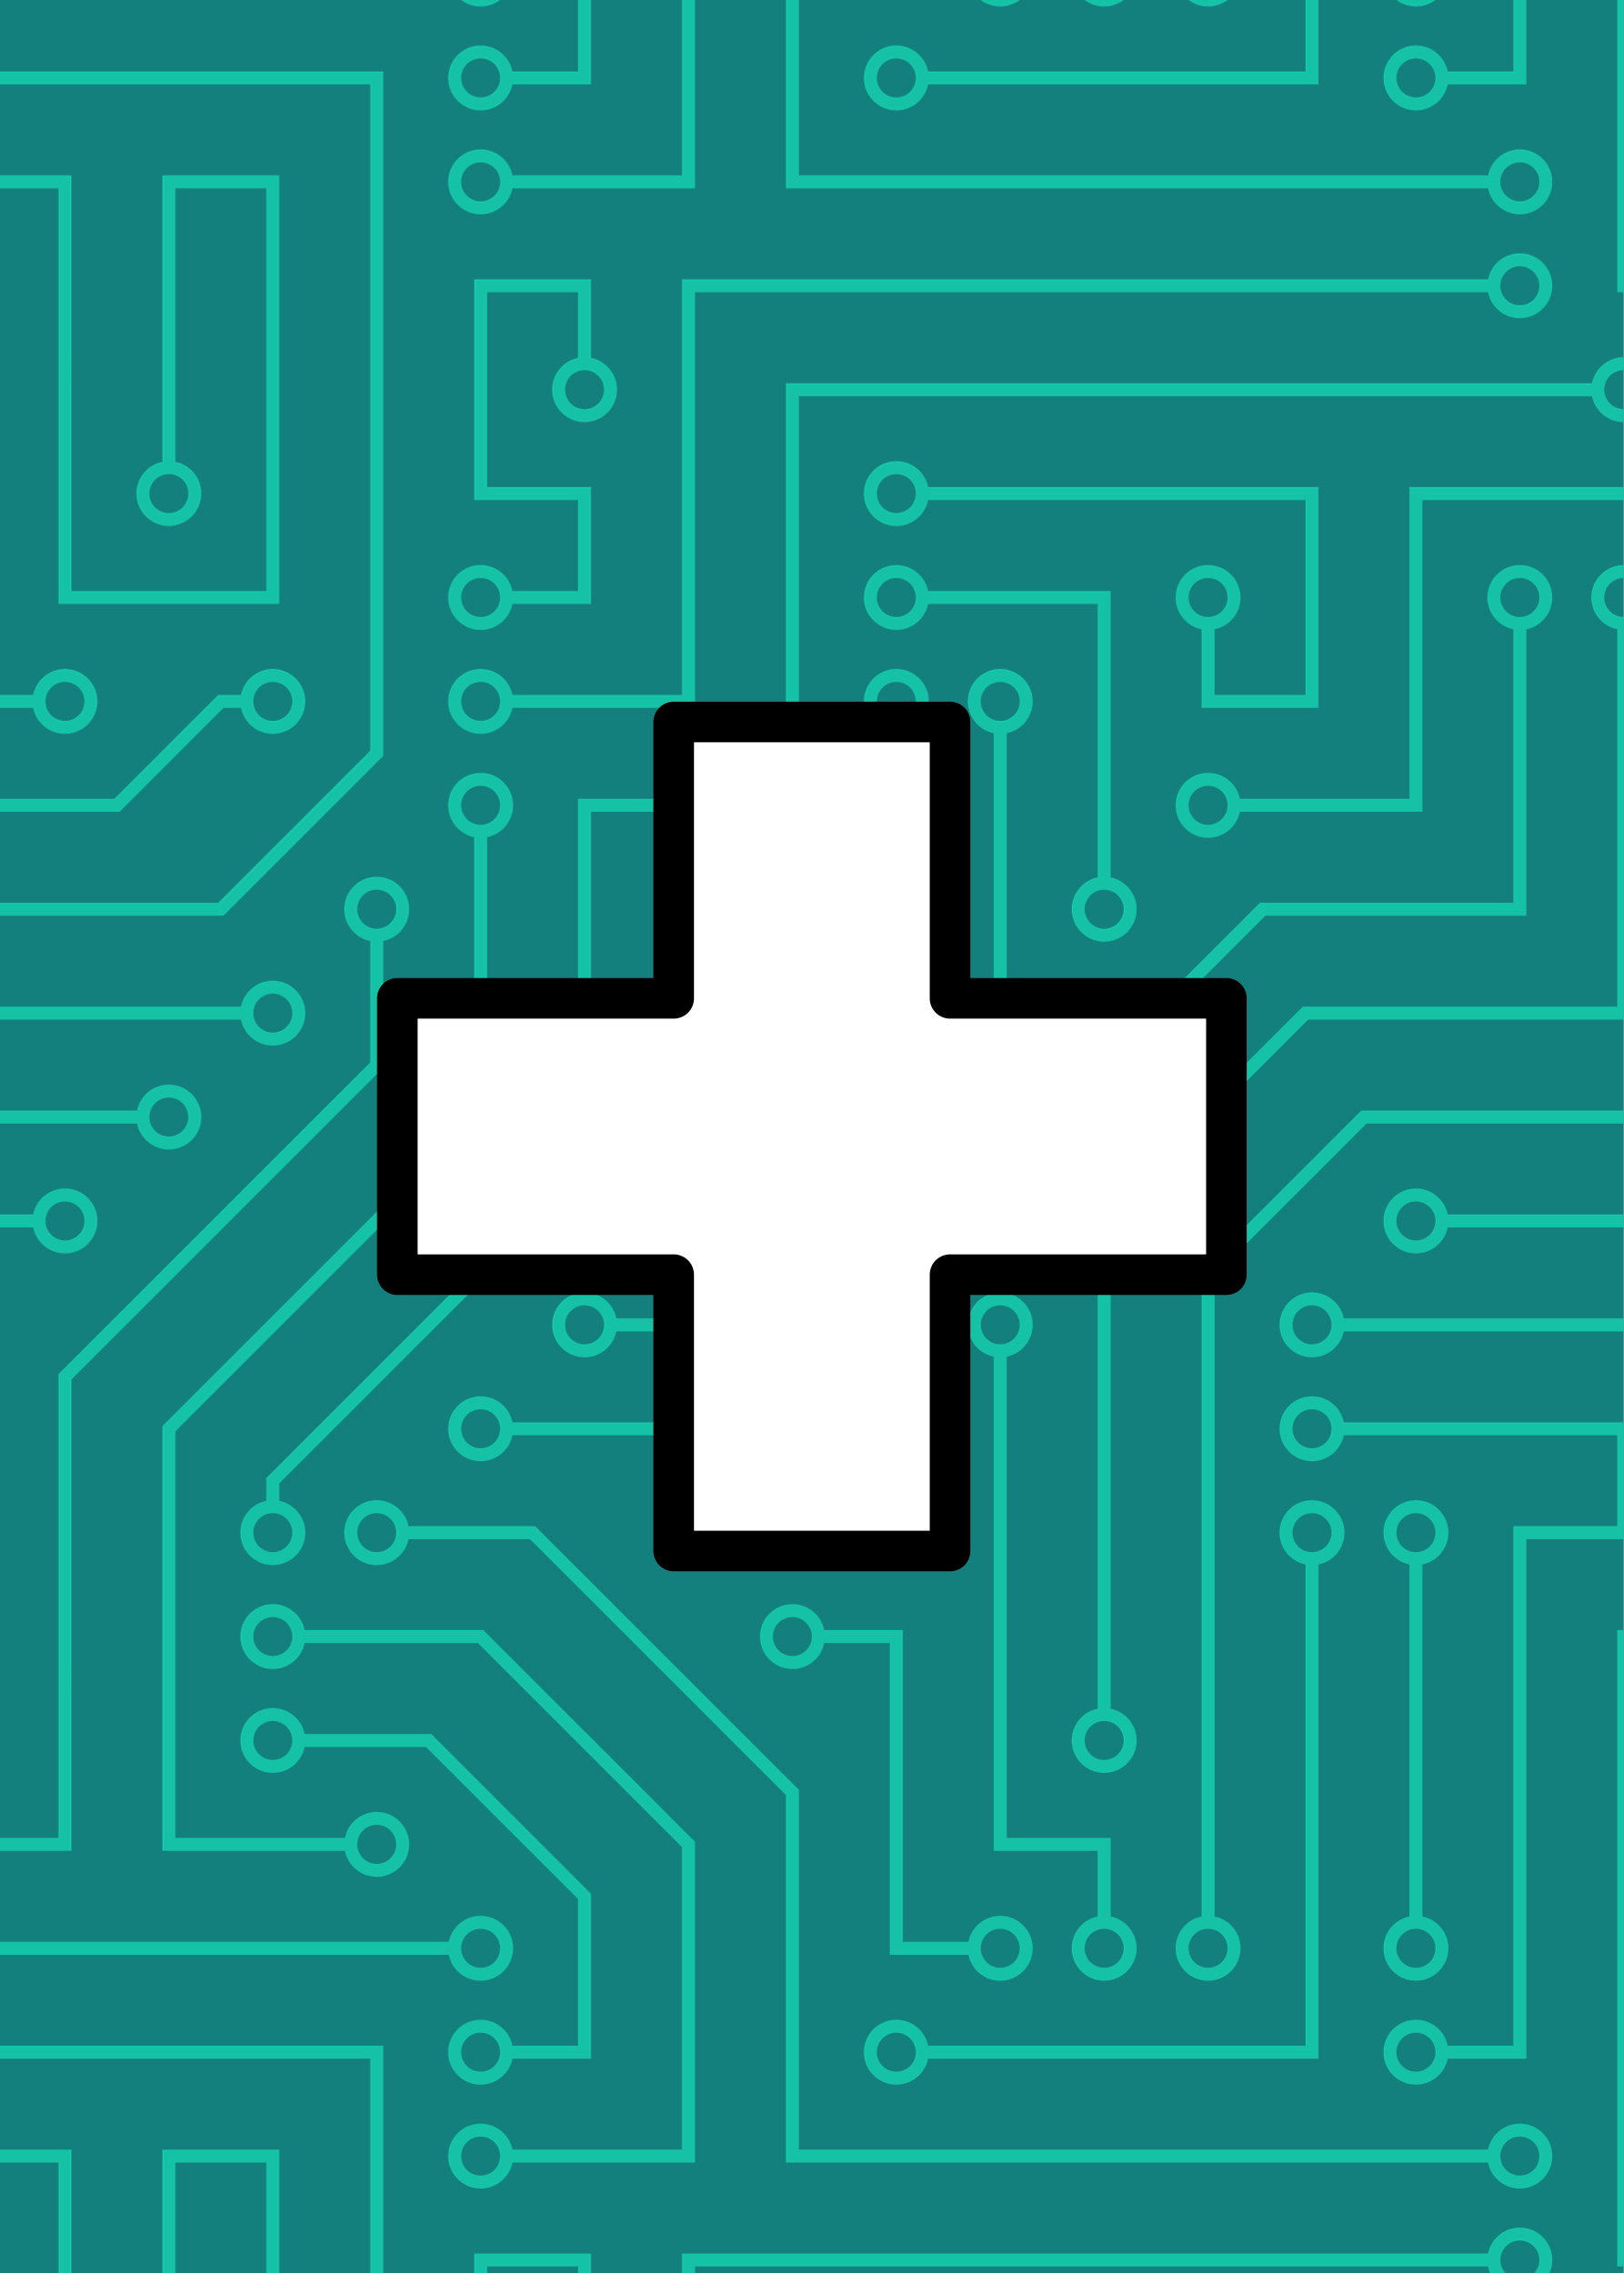
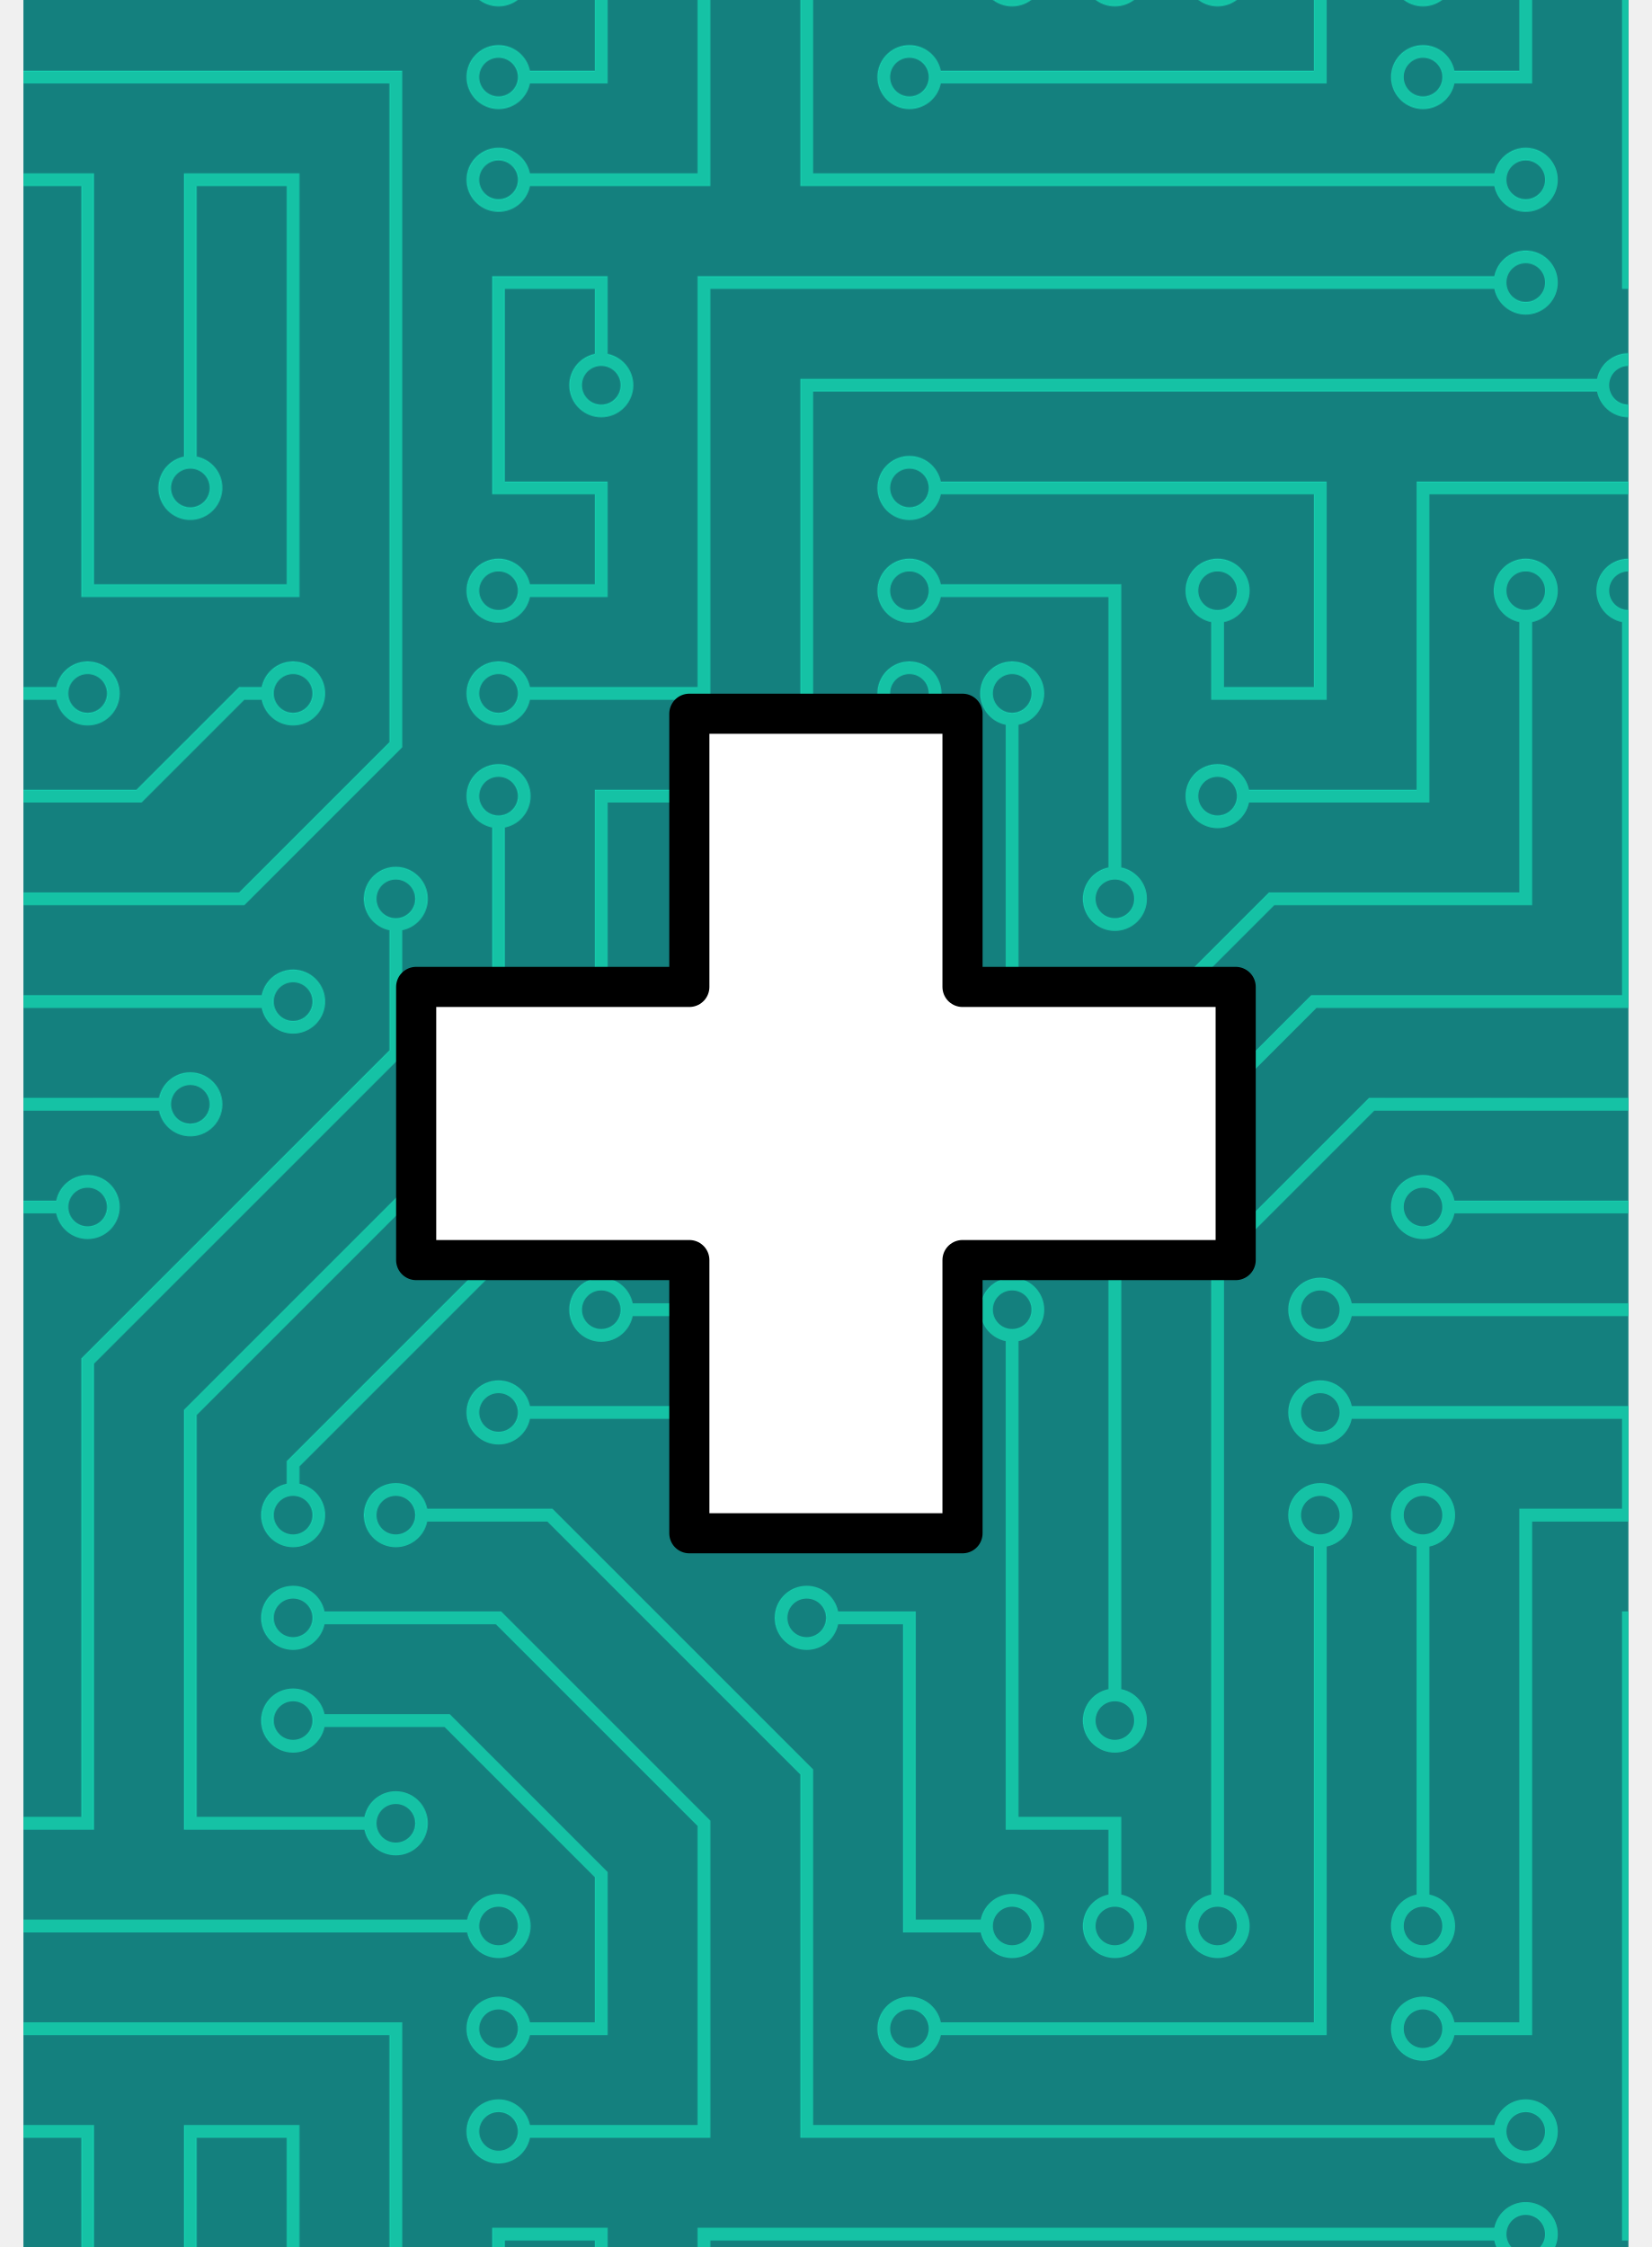
- <svg xmlns="http://www.w3.org/2000/svg" width="100%" viewBox="-2.5 -7.5 25 35" version="1.1">
+ <svg xmlns="http://www.w3.org/2000/svg" width="816px" height="1110px" viewBox="-2.5 -7.5 25 35" version="1.1">
  <defs>
    <pattern id="pattern" x="0" y="0" width="304" height="304" patternUnits="userSpaceOnUse" patternTransform="scale(0.1 0.1)">
      <path fill="#15c2a5" d="M44.1 224a5 5 0 1 1 0 2H0v-2h44.1zm160 48a5 5 0 1 1 0 2H82v-2h122.1zm57.8-46a5 5 0 1 1 0-2H304v2h-42.1zm0 16a5 5 0 1 1 0-2H304v2h-42.1zm6.2-114a5 5 0 1 1 0 2h-86.2a5 5 0 1 1 0-2h86.2zm-256-48a5 5 0 1 1 0 2H0v-2h12.1zm185.8 34a5 5 0 1 1 0-2h86.2a5 5 0 1 1 0 2h-86.2zM258 12.1a5 5 0 1 1-2 0V0h2v12.1zm-64 208a5 5 0 1 1-2 0v-54.2a5 5 0 1 1 2 0v54.2zm48-198.2V80h62v2h-64V21.9a5 5 0 1 1 2 0zm16 16V64h46v2h-48V37.9a5 5 0 1 1 2 0zm-128 96V208h16v12.1a5 5 0 1 1-2 0V210h-16v-76.1a5 5 0 1 1 2 0zm-5.9-21.9a5 5 0 1 1 0 2H114v48H85.9a5 5 0 1 1 0-2H112v-48h12.1zm-6.2 130a5 5 0 1 1 0-2H176v-74.1a5 5 0 1 1 2 0V242h-60.1zm-16-64a5 5 0 1 1 0-2H114v48h10.1a5 5 0 1 1 0 2H112v-48h-10.1zM66 284.1a5 5 0 1 1-2 0V274H50v30h-2v-32h18v12.1zM236.1 176a5 5 0 1 1 0 2H226v94h48v32h-2v-30h-48v-98h12.1zm25.8-30a5 5 0 1 1 0-2H274v44.1a5 5 0 1 1-2 0V146h-10.1zm-64 96a5 5 0 1 1 0-2H208v-80h16v-14h-42.1a5 5 0 1 1 0-2H226v18h-16v80h-12.1zm86.2-210a5 5 0 1 1 0 2H272V0h2v32h10.1zM98 101.9V146H53.9a5 5 0 1 1 0-2H96v-42.1a5 5 0 1 1 2 0zM53.9 34a5 5 0 1 1 0-2H80V0h2v34H53.9zm60.1 3.9V66H82v64H69.9a5 5 0 1 1 0-2H80V64h32V37.9a5 5 0 1 1 2 0zM101.9 82a5 5 0 1 1 0-2H128V37.9a5 5 0 1 1 2 0V82h-28.1zm16-64a5 5 0 1 1 0-2H146v44.1a5 5 0 1 1-2 0V18h-26.1zm102.2 270a5 5 0 1 1 0 2H98v14h-2v-16h124.1zM242 149.9V160h16v34h-16v62h48v48h-2v-46h-48v-66h16v-30h-16v-12.1a5 5 0 1 1 2 0zM53.9 18a5 5 0 1 1 0-2H64V2H48V0h18v18H53.9zm112 32a5 5 0 1 1 0-2H192V0h50v2h-48v48h-28.1zm-48-48a5 5 0 0 1-9.8-2h2.07a3 3 0 1 0 5.66 0H178v34h-18V21.9a5 5 0 1 1 2 0V32h14V2h-58.1zm0 96a5 5 0 1 1 0-2H137l32-32h39V21.9a5 5 0 1 1 2 0V66h-40.17l-32 32H117.9zm28.1 90.1a5 5 0 1 1-2 0v-76.51L175.59 80H224V21.9a5 5 0 1 1 2 0V82h-49.59L146 112.41v75.69zm16 32a5 5 0 1 1-2 0v-99.51L184.59 96H300.1a5 5 0 0 1 3.9-3.9v2.07a3 3 0 0 0 0 5.66v2.07a5 5 0 0 1-3.9-3.9H185.41L162 121.41v98.69zm-144-64a5 5 0 1 1-2 0v-3.51l48-48V48h32V0h2v50H66v55.41l-48 48v2.69zM50 53.9v43.51l-48 48V208h26.1a5 5 0 1 1 0 2H0v-65.41l48-48V53.9a5 5 0 1 1 2 0zm-16 16V89.41l-34 34v-2.82l32-32V69.9a5 5 0 1 1 2 0zM12.1 32a5 5 0 1 1 0 2H9.41L0 43.41V40.6L8.59 32h3.51zm265.8 18a5 5 0 1 1 0-2h18.69l7.41-7.41v2.82L297.41 50H277.9zm-16 160a5 5 0 1 1 0-2H288v-71.41l16-16v2.82l-14 14V210h-28.1zm-208 32a5 5 0 1 1 0-2H64v-22.59L40.59 194H21.9a5 5 0 1 1 0-2H41.41L66 216.59V242H53.9zm150.2 14a5 5 0 1 1 0 2H96v-56.6L56.6 162H37.9a5 5 0 1 1 0-2h19.5L98 200.6V256h106.1zm-150.2 2a5 5 0 1 1 0-2H80v-46.59L48.59 178H21.9a5 5 0 1 1 0-2H49.41L82 208.59V258H53.9zM34 39.8v1.61L9.41 66H0v-2h8.59L32 40.59V0h2v39.8zM2 300.1a5 5 0 0 1 3.9 3.9H3.83A3 3 0 0 0 0 302.17V256h18v48h-2v-46H2v42.1zM34 241v63h-2v-62H0v-2h34v1zM17 18H0v-2h16V0h2v18h-1zm273-2h14v2h-16V0h2v16zm-32 273v15h-2v-14h-14v14h-2v-16h18v1zM0 92.1A5.02 5.02 0 0 1 6 97a5 5 0 0 1-6 4.9v-2.07a3 3 0 1 0 0-5.66V92.1zM80 272h2v32h-2v-32zm37.9 32h-2.07a3 3 0 0 0-5.66 0h-2.07a5 5 0 0 1 9.8 0zM5.9 0A5.02 5.02 0 0 1 0 5.9V3.83A3 3 0 0 0 3.83 0H5.9zm294.2 0h2.07A3 3 0 0 0 304 3.83V5.9a5 5 0 0 1-3.9-5.9zm3.9 300.1v2.07a3 3 0 0 0-1.83 1.83h-2.07a5 5 0 0 1 3.9-3.9zM97 100a3 3 0 1 0 0-6 3 3 0 0 0 0 6zm0-16a3 3 0 1 0 0-6 3 3 0 0 0 0 6zm16 16a3 3 0 1 0 0-6 3 3 0 0 0 0 6zm16 16a3 3 0 1 0 0-6 3 3 0 0 0 0 6zm0 16a3 3 0 1 0 0-6 3 3 0 0 0 0 6zm-48 32a3 3 0 1 0 0-6 3 3 0 0 0 0 6zm16 16a3 3 0 1 0 0-6 3 3 0 0 0 0 6zm32 48a3 3 0 1 0 0-6 3 3 0 0 0 0 6zm-16 16a3 3 0 1 0 0-6 3 3 0 0 0 0 6zm32-16a3 3 0 1 0 0-6 3 3 0 0 0 0 6zm0-32a3 3 0 1 0 0-6 3 3 0 0 0 0 6zm16 32a3 3 0 1 0 0-6 3 3 0 0 0 0 6zm32 16a3 3 0 1 0 0-6 3 3 0 0 0 0 6zm0-16a3 3 0 1 0 0-6 3 3 0 0 0 0 6zm-16-64a3 3 0 1 0 0-6 3 3 0 0 0 0 6zm16 0a3 3 0 1 0 0-6 3 3 0 0 0 0 6zm16 96a3 3 0 1 0 0-6 3 3 0 0 0 0 6zm0 16a3 3 0 1 0 0-6 3 3 0 0 0 0 6zm16 16a3 3 0 1 0 0-6 3 3 0 0 0 0 6zm16-144a3 3 0 1 0 0-6 3 3 0 0 0 0 6zm0 32a3 3 0 1 0 0-6 3 3 0 0 0 0 6zm16-32a3 3 0 1 0 0-6 3 3 0 0 0 0 6zm16-16a3 3 0 1 0 0-6 3 3 0 0 0 0 6zm-96 0a3 3 0 1 0 0-6 3 3 0 0 0 0 6zm0 16a3 3 0 1 0 0-6 3 3 0 0 0 0 6zm16-32a3 3 0 1 0 0-6 3 3 0 0 0 0 6zm96 0a3 3 0 1 0 0-6 3 3 0 0 0 0 6zm-16-64a3 3 0 1 0 0-6 3 3 0 0 0 0 6zm16-16a3 3 0 1 0 0-6 3 3 0 0 0 0 6zm-32 0a3 3 0 1 0 0-6 3 3 0 0 0 0 6zm0-16a3 3 0 1 0 0-6 3 3 0 0 0 0 6zm-16 0a3 3 0 1 0 0-6 3 3 0 0 0 0 6zm-16 0a3 3 0 1 0 0-6 3 3 0 0 0 0 6zm-16 0a3 3 0 1 0 0-6 3 3 0 0 0 0 6zM49 36a3 3 0 1 0 0-6 3 3 0 0 0 0 6zm-32 0a3 3 0 1 0 0-6 3 3 0 0 0 0 6zm32 16a3 3 0 1 0 0-6 3 3 0 0 0 0 6zM33 68a3 3 0 1 0 0-6 3 3 0 0 0 0 6zm16-48a3 3 0 1 0 0-6 3 3 0 0 0 0 6zm0 240a3 3 0 1 0 0-6 3 3 0 0 0 0 6zm16 32a3 3 0 1 0 0-6 3 3 0 0 0 0 6zm-16-64a3 3 0 1 0 0-6 3 3 0 0 0 0 6zm0 16a3 3 0 1 0 0-6 3 3 0 0 0 0 6zm-16-32a3 3 0 1 0 0-6 3 3 0 0 0 0 6zm80-176a3 3 0 1 0 0-6 3 3 0 0 0 0 6zm16 0a3 3 0 1 0 0-6 3 3 0 0 0 0 6zm-16-16a3 3 0 1 0 0-6 3 3 0 0 0 0 6zm32 48a3 3 0 1 0 0-6 3 3 0 0 0 0 6zm16-16a3 3 0 1 0 0-6 3 3 0 0 0 0 6zm0-32a3 3 0 1 0 0-6 3 3 0 0 0 0 6zm112 176a3 3 0 1 0 0-6 3 3 0 0 0 0 6zm-16 16a3 3 0 1 0 0-6 3 3 0 0 0 0 6zm0 16a3 3 0 1 0 0-6 3 3 0 0 0 0 6zm0 16a3 3 0 1 0 0-6 3 3 0 0 0 0 6zM17 180a3 3 0 1 0 0-6 3 3 0 0 0 0 6zm0 16a3 3 0 1 0 0-6 3 3 0 0 0 0 6zm0-32a3 3 0 1 0 0-6 3 3 0 0 0 0 6zm16 0a3 3 0 1 0 0-6 3 3 0 0 0 0 6zM17 84a3 3 0 1 0 0-6 3 3 0 0 0 0 6zm32 64a3 3 0 1 0 0-6 3 3 0 0 0 0 6zm16-16a3 3 0 1 0 0-6 3 3 0 0 0 0 6z" />
    </pattern>
  </defs>
  <rect x="-2.5" y="-7.5" width="25" height="35" stroke="none" style="fill: #14807e" />
  <rect x="-2.5" y="-7.5" width="25" height="35" stroke="none" stroke-width="5px" fill="url(#pattern)" />
  <g transform="translate(-2.5,-2.5)">
    <g transform="scale(1.25,1.25)">
      <path stroke-linejoin="round" stroke-width="0.5" fill="white" stroke="black" d="M 8.298 8.298 L 8.298 4.894 L 11.702 4.894 L 11.702 8.298 L 15.106 8.298 L 15.106 11.702 L 11.702 11.702 L 11.702 15.106 L 8.298 15.106 L 8.298 11.702 L 4.894 11.702 L 4.894 8.298 Z  " />
    </g>
  </g>
</svg>
